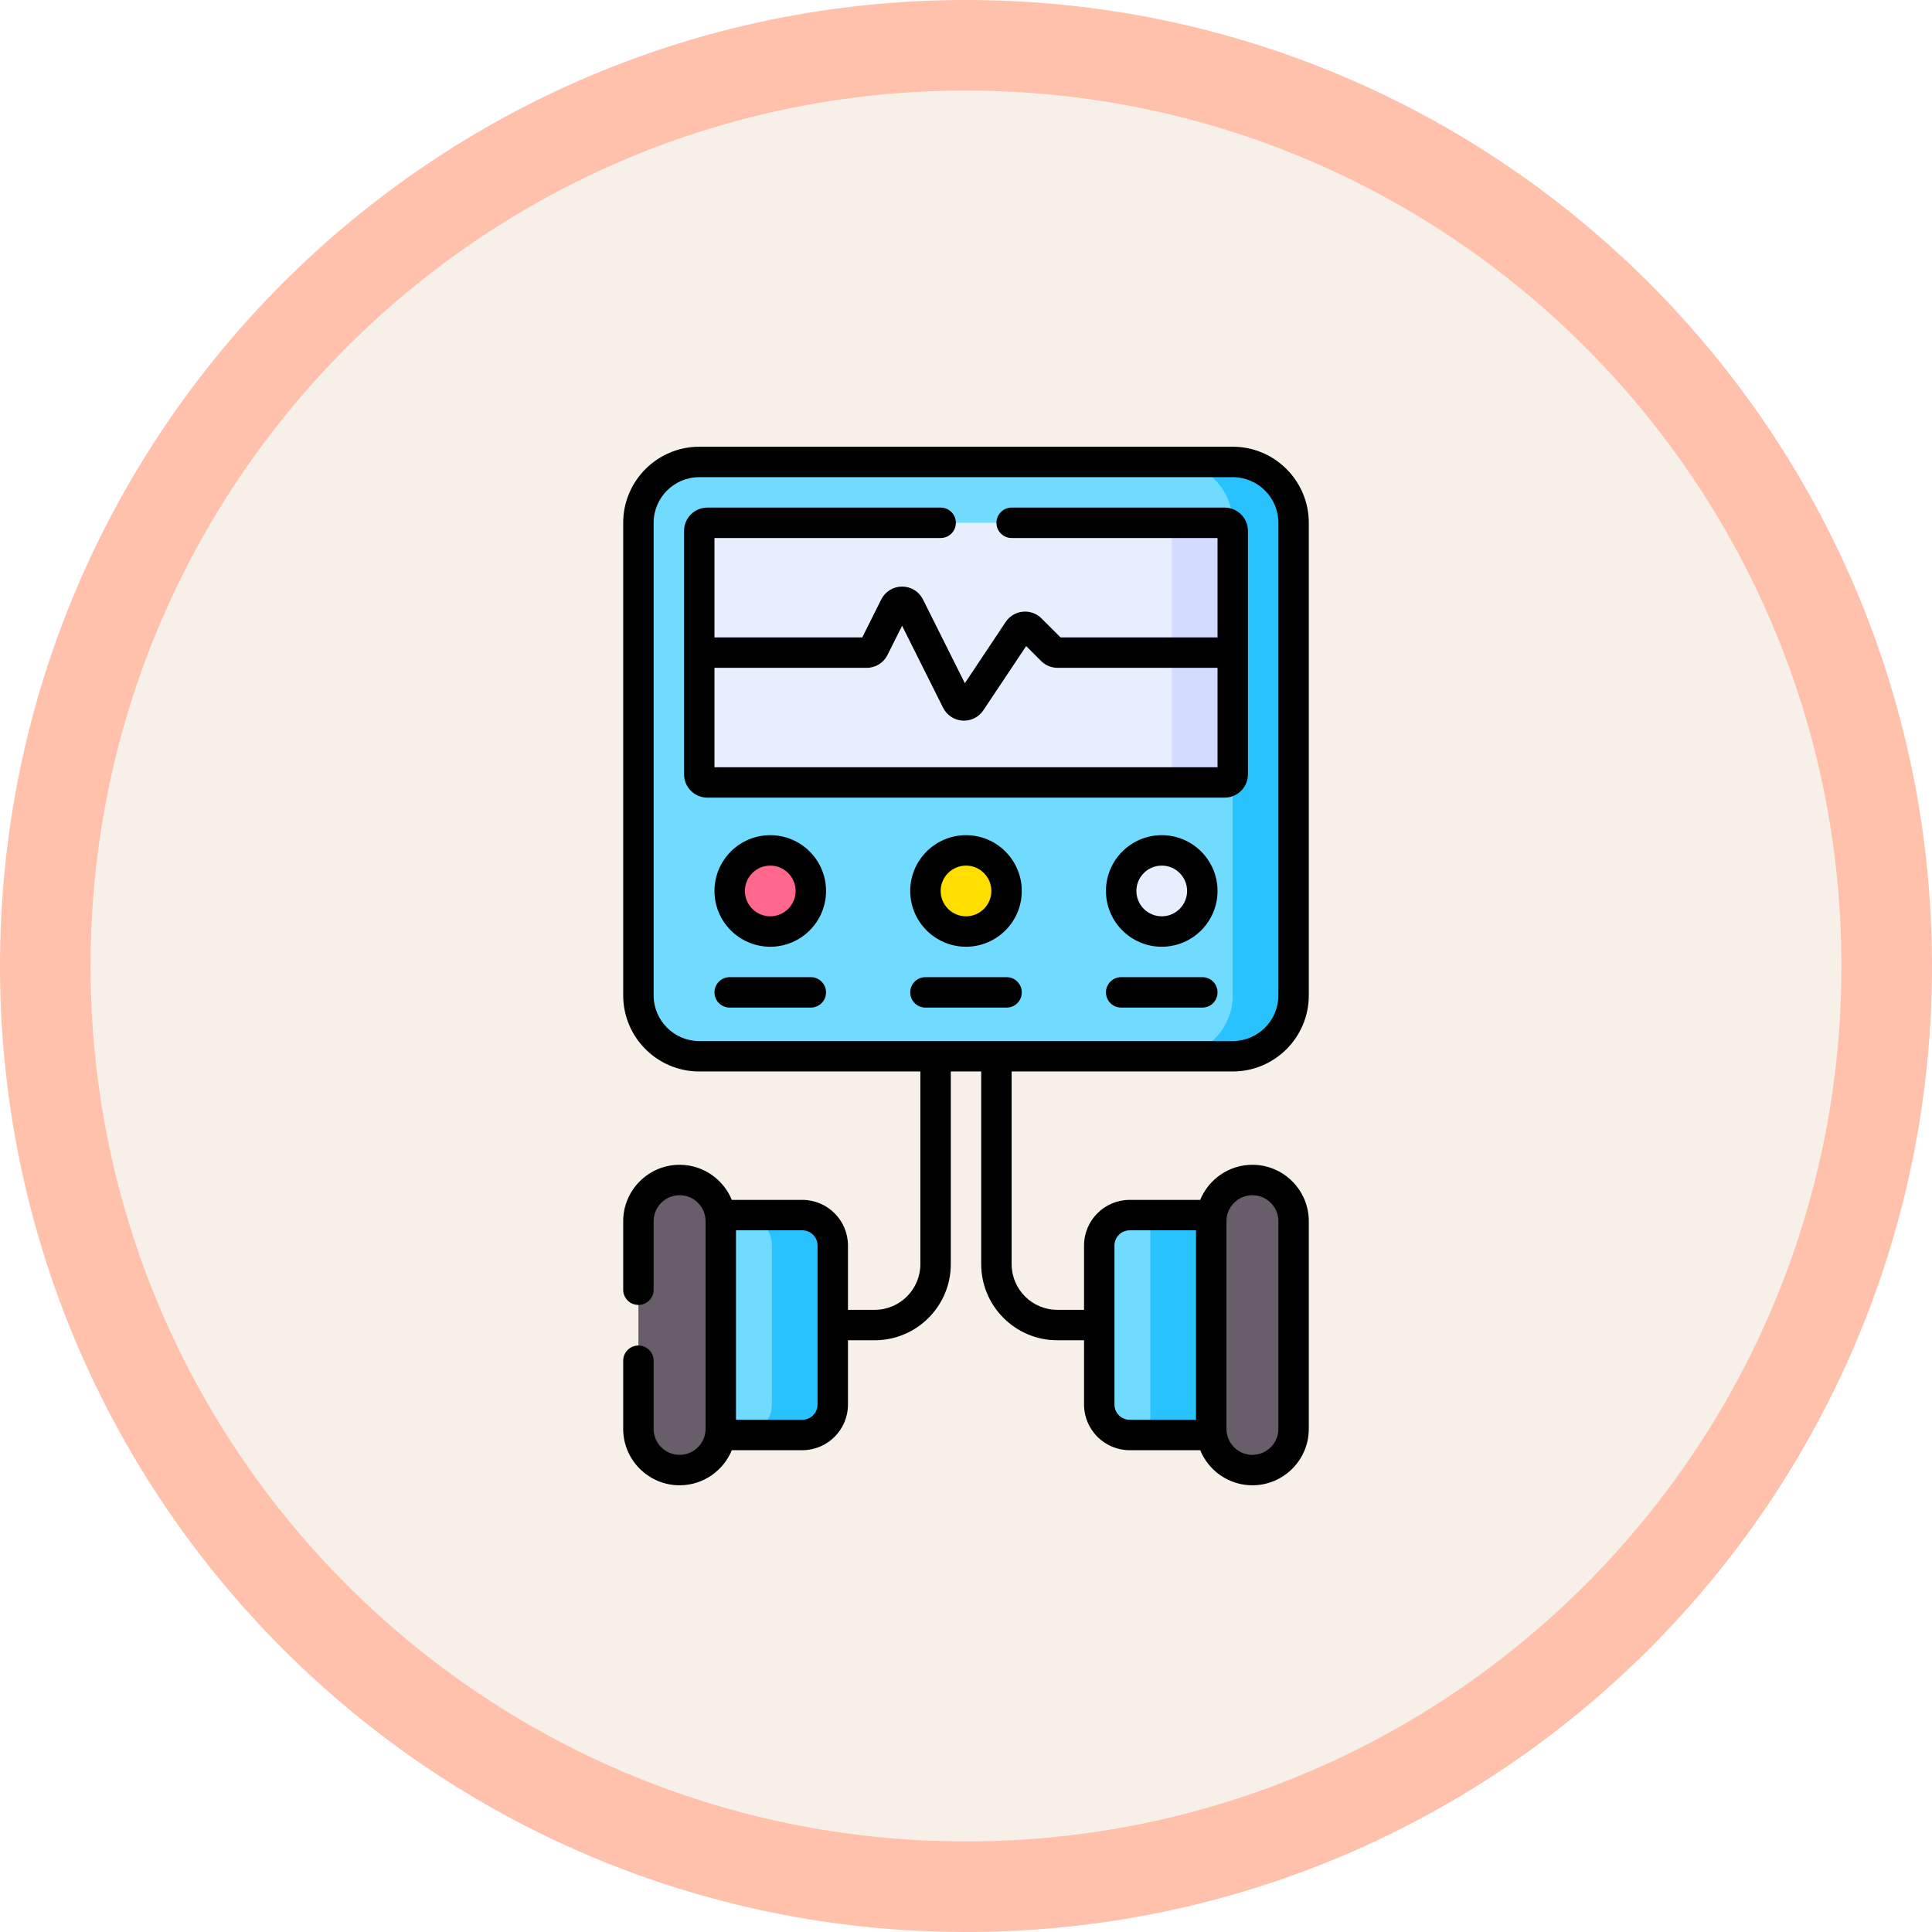
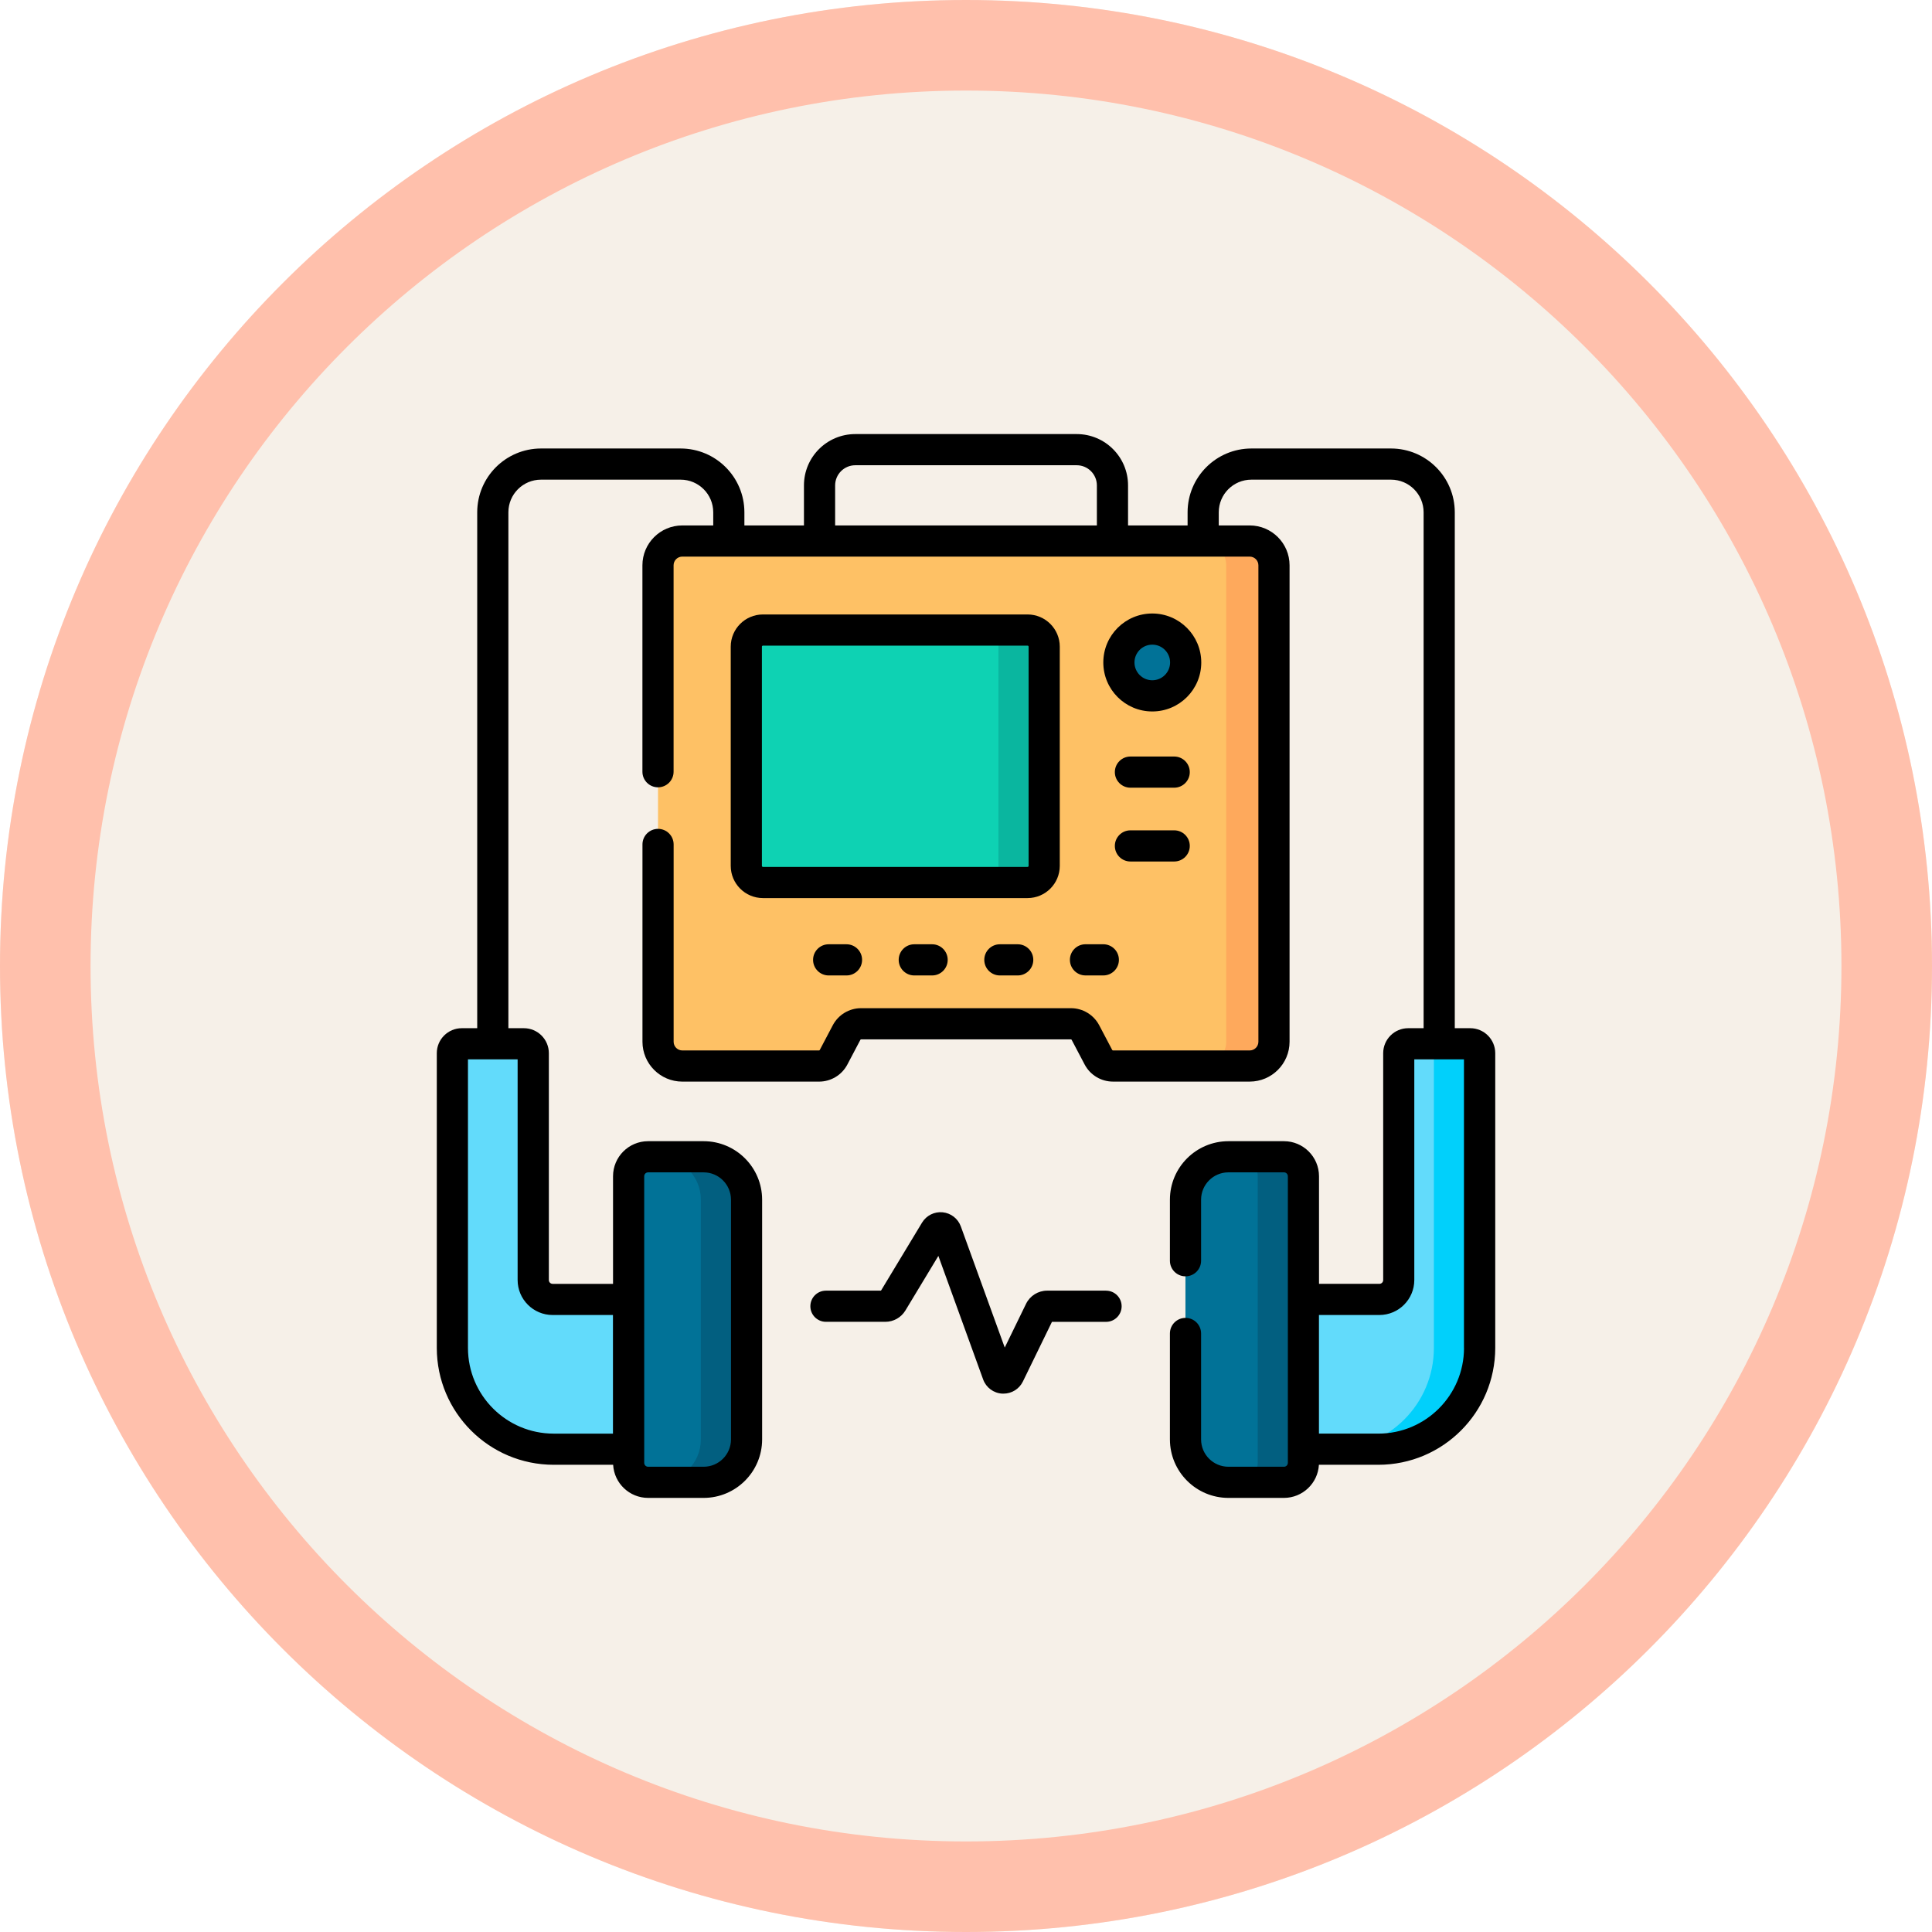
- <svg xmlns="http://www.w3.org/2000/svg" width="128.00" height="128.00" viewBox="0 0 128.00 128.00">
-   <g transform="matrix(1 0 0 1 -72.74609 -7992.0)">
-     <g transform="matrix(1 0 0 1 72.74609 7992)">
-       <circle cx="64" cy="64" r="61.0" fill="rgb(246,240,232)" stroke="rgb(255,192,172)" stroke-width="6" />
+ <svg xmlns="http://www.w3.org/2000/svg" width="128" height="128" viewBox="0 0 128 128">
+   <g id="Grupo_1184206" data-name="Grupo 1184206" transform="translate(-72.746 -7992)">
+     <g id="Elipse_13628" data-name="Elipse 13628" transform="translate(72.746 7992)" fill="#f6f0e8" stroke="#ffc0ac" stroke-width="6">
+       <circle cx="64" cy="64" r="64" stroke="none" />
+       <circle cx="64" cy="64" r="61" fill="none" />
    </g>
-     <g transform="matrix(1 0 0 1 27.03466 8021.597)">
-       <g transform="matrix(1 0 0 1 88.0079 1.007909)">
-         <g transform="matrix(1 0 0 1 -5.870659996543362e-15 0)">
-           <g transform="matrix(1 0 0 1 -94.5 -7.5)">
-             <path d="M 133.876 46.876 L 98.532 46.876 C 96.305 46.876 94.5 45.071 94.5 42.844 L 94.5 11.532 C 94.5 9.305 96.305 7.5 98.532 7.5 L 133.876 7.5 C 136.102 7.5 137.907 9.305 137.907 11.532 L 137.907 42.844 C 137.907 45.071 136.102 46.876 133.876 46.876 Z" fill="rgb(112,218,255)" stroke="none" stroke-width="0" />
-           </g>
-           <g transform="matrix(1 0 0 1 -322.156 -7.5)">
-             <path d="M 361.532 7.5 L 357.5 7.5 C 359.727 7.5 361.532 9.305 361.532 11.532 L 361.532 42.844 C 361.532 45.071 359.727 46.876 357.5 46.876 L 361.532 46.876 C 363.758 46.876 365.563 45.071 365.563 42.844 L 365.563 11.532 C 365.563 9.305 363.758 7.5 361.532 7.5 Z" fill="rgb(40,195,255)" stroke="none" stroke-width="0" />
-           </g>
-           <g transform="matrix(1 0 0 1 -120.4684 -33.46836)">
-             <path d="M 124.5 54.164 L 124.5 47.109 L 125.508 46.101 L 124.5 45.093 L 124.5 38.038 C 124.5 37.741 124.741 37.5 125.038 37.5 L 159.306 37.5 C 159.603 37.5 159.844 37.741 159.844 38.038 L 159.844 45.093 L 158.997 46.101 L 159.844 47.109 L 159.844 54.164 C 159.844 54.461 159.603 54.702 159.306 54.702 L 125.038 54.702 C 124.741 54.702 124.5 54.461 124.5 54.164 Z" fill="rgb(231,239,255)" stroke="none" stroke-width="0" />
-           </g>
-           <g transform="matrix(1 0 0 1 -318.6935 -33.46836)">
-             <path d="M 357.532 37.5 L 353.5 37.5 C 353.797 37.5 354.038 37.741 354.038 38.038 L 354.038 54.164 C 354.038 54.461 353.797 54.702 353.5 54.702 L 357.532 54.702 C 357.829 54.702 358.069 54.461 358.069 54.164 L 358.069 47.109 L 357.222 46.101 L 358.069 45.093 L 358.069 38.038 C 358.069 37.741 357.829 37.5 357.532 37.5 Z" fill="rgb(211,219,254)" stroke="none" stroke-width="0" />
-           </g>
-           <g transform="matrix(1 0 0 1 6.047456 25.73529)">
-             <circle cx="2.688" cy="2.688" r="2.688" fill="rgb(255,103,141)" stroke="none" stroke-width="0" />
-           </g>
-           <g transform="matrix(1 0 0 1 19.70356 25.39523)">
-             <ellipse cx="2" cy="3" rx="2" ry="3" fill="rgb(255,222,0)" stroke="none" stroke-width="0" />
-           </g>
-           <g transform="matrix(1 0 0 1 31.98432 25.73529)">
-             <circle cx="2.688" cy="2.688" r="2.688" fill="rgb(231,239,255)" stroke="none" stroke-width="0" />
-           </g>
-         </g>
-         <g transform="matrix(1 0 0 1 -5.870659996543362e-15 47.57332)">
-           <g transform="matrix(1 0 0 1 -116.3134 -376.4759)">
-             <path d="M 119.7 378.801 L 119.7 393.368 L 127.173 393.368 C 128.286 393.368 129.189 392.466 129.189 391.353 L 129.189 380.817 C 129.189 379.704 128.286 378.801 127.173 378.801 L 119.7 378.801 Z" fill="rgb(112,218,255)" stroke="none" stroke-width="0" />
-           </g>
-           <g transform="matrix(1 0 0 1 -138.4809 -376.4759)">
-             <path d="M 149.341 378.801 L 145.309 378.801 C 146.422 378.801 147.325 379.703 147.325 380.817 L 147.325 391.352 C 147.325 392.466 146.422 393.368 145.309 393.368 L 149.341 393.368 C 150.454 393.368 151.356 392.466 151.356 391.352 L 151.356 380.817 C 151.356 379.704 150.454 378.801 149.341 378.801 Z" fill="rgb(40,195,255)" stroke="none" stroke-width="0" />
-           </g>
-           <g transform="matrix(1 0 0 1 -94.5 -361.5)">
-             <path d="M 94.5 364.229 L 94.5 377.989 C 94.5 379.496 95.722 380.718 97.229 380.718 C 98.736 380.718 99.957 379.496 99.957 377.989 L 99.957 364.229 C 99.957 362.722 98.736 361.5 97.229 361.5 C 95.722 361.5 94.5 362.722 94.5 364.229 Z" fill="rgb(104,94,105)" stroke="none" stroke-width="0" />
-           </g>
-         </g>
-         <g transform="matrix(1 0 0 1 30.53172 47.57332)">
-           <g transform="matrix(1 0 0 1 -321.691 -376.4759)">
-             <path d="M 331.18 378.801 L 331.18 393.368 L 323.707 393.368 C 322.594 393.368 321.691 392.466 321.691 391.353 L 321.691 380.817 C 321.691 379.704 322.594 378.801 323.707 378.801 L 331.18 378.801 Z" fill="rgb(112,218,255)" stroke="none" stroke-width="0" />
-           </g>
-           <g transform="matrix(1 0 0 1 -343.5044 -376.4768)">
-             <path d="M 346.891 379.206 L 346.891 392.966 C 346.891 393.103 346.904 393.237 346.924 393.369 L 352.315 393.369 C 352.335 393.237 352.348 393.103 352.348 392.966 L 352.348 379.206 C 352.348 379.068 352.335 378.934 352.315 378.802 L 346.924 378.802 C 346.904 378.934 346.891 379.068 346.891 379.206 Z" fill="rgb(40,195,255)" stroke="none" stroke-width="0" />
-           </g>
-           <g transform="matrix(1 0 0 1 -369.4719 -361.5)">
-             <path d="M 382.348 364.229 L 382.348 377.989 C 382.348 379.496 381.126 380.718 379.619 380.718 C 378.112 380.718 376.89 379.496 376.89 377.989 L 376.89 364.229 C 376.89 362.722 378.112 361.5 379.619 361.5 C 381.126 361.5 382.348 362.722 382.348 364.229 Z" fill="rgb(104,94,105)" stroke="none" stroke-width="0" />
-           </g>
-         </g>
+     <g id="Grupo_1185109" data-name="Grupo 1185109" transform="translate(100.376 8020.759)">
+       <g id="Grupo_1185107" data-name="Grupo 1185107" transform="translate(2.342 7.085)">
+         <path id="Trazado_1010892" data-name="Trazado 1010892" d="M14.168,309.089V294.058a.622.622,0,0,0-.622-.622H9.435a.622.622,0,0,0-.622.622V313.59a6.706,6.706,0,0,0,6.706,6.706h9.028v-9.923h-9.1A1.284,1.284,0,0,1,14.168,309.089Z" transform="translate(-8.813 -260.127)" fill="#62dbfb" />
+         <path id="Trazado_1010893" data-name="Trazado 1010893" d="M93.631,349.106v18.988a1.29,1.29,0,0,0,1.29,1.29H98.6a2.843,2.843,0,0,0,2.843-2.843V350.659a2.843,2.843,0,0,0-2.843-2.843h-3.68a1.29,1.29,0,0,0-1.29,1.29Z" transform="translate(-81.955 -307.021)" fill="#017297" />
+         <path id="Trazado_1010894" data-name="Trazado 1010894" d="M110.769,347.816H107.74a2.843,2.843,0,0,1,2.843,2.843v15.883a2.843,2.843,0,0,1-2.843,2.843h3.029a2.843,2.843,0,0,0,2.843-2.843V350.659A2.843,2.843,0,0,0,110.769,347.816Z" transform="translate(-94.122 -307.021)" fill="#025f80" />
+         <path id="Trazado_1010895" data-name="Trazado 1010895" d="M399.27,309.089V294.058a.622.622,0,0,1,.622-.622H404a.622.622,0,0,1,.622.622V313.59a6.706,6.706,0,0,1-6.706,6.706H388.89v-9.923h9.1A1.284,1.284,0,0,0,399.27,309.089Z" transform="translate(-336.569 -260.127)" fill="#62dbfb" />
+         <path id="Trazado_1010896" data-name="Trazado 1010896" d="M441.585,293.436h-3.029a.622.622,0,0,1,.622.622V313.59a6.706,6.706,0,0,1-6.706,6.706H435.5a6.706,6.706,0,0,0,6.706-6.706V294.058A.622.622,0,0,0,441.585,293.436Z" transform="translate(-374.152 -260.127)" fill="#01d0fb" />
+         <path id="Trazado_1010897" data-name="Trazado 1010897" d="M369.421,349.106v18.988a1.29,1.29,0,0,1-1.29,1.29h-3.68a2.843,2.843,0,0,1-2.843-2.843V350.659a2.843,2.843,0,0,1,2.843-2.843h3.68a1.29,1.29,0,0,1,1.29,1.29Z" transform="translate(-313.041 -307.021)" fill="#017297" />
+         <path id="Trazado_1010898" data-name="Trazado 1010898" d="M390.025,347.816H387a1.29,1.29,0,0,1,1.29,1.29v18.988a1.29,1.29,0,0,1-1.29,1.29h3.029a1.29,1.29,0,0,0,1.29-1.29V349.106A1.29,1.29,0,0,0,390.025,347.816Z" transform="translate(-334.935 -307.021)" fill="#025f80" />
+         <path id="Trazado_1010899" data-name="Trazado 1010899" d="M107.772,53.079V84.646a1.608,1.608,0,0,0,1.608,1.608h9.057a1.093,1.093,0,0,0,.967-.584l.86-1.633a1.092,1.092,0,0,1,.967-.584h13.895a1.093,1.093,0,0,1,.967.584l.86,1.633a1.092,1.092,0,0,0,.967.584h9.057a1.608,1.608,0,0,0,1.608-1.608V53.079a1.608,1.608,0,0,0-1.608-1.608H109.379A1.607,1.607,0,0,0,107.772,53.079Z" transform="translate(-94.149 -51.471)" fill="#fec165" />
+         <path id="Trazado_1010900" data-name="Trazado 1010900" d="M372.716,51.471H369.55a1.608,1.608,0,0,1,1.608,1.608V84.646a1.608,1.608,0,0,1-1.608,1.608h3.166a1.608,1.608,0,0,0,1.608-1.608V53.079A1.608,1.608,0,0,0,372.716,51.471Z" transform="translate(-319.891 -51.471)" fill="#fea95c" />
+         <path id="Trazado_1010901" data-name="Trazado 1010901" d="M150.276,95.415v14.522a1.1,1.1,0,0,0,1.1,1.1H168.91a1.1,1.1,0,0,0,1.1-1.1V95.415a1.1,1.1,0,0,0-1.1-1.1H151.377A1.1,1.1,0,0,0,150.276,95.415Z" transform="translate(-130.802 -88.416)" fill="#0ed2b3" />
+         <path id="Trazado_1010902" data-name="Trazado 1010902" d="M266.665,94.313h-3.029a1.1,1.1,0,0,1,1.1,1.1v14.522a1.1,1.1,0,0,1-1.1,1.1h3.029a1.1,1.1,0,0,0,1.1-1.1V95.414A1.1,1.1,0,0,0,266.665,94.313Z" transform="translate(-228.557 -88.415)" fill="#0ab69f" />
+         <circle id="Elipse_13979" data-name="Elipse 13979" cx="2.212" cy="2.212" r="2.212" transform="translate(44.157 5.834)" fill="#017297" />
      </g>
-       <g>
-         <path d="M 96.743 25.735 C 94.705 25.735 93.047 27.393 93.047 29.431 C 93.047 31.469 94.705 33.127 96.743 33.127 C 98.781 33.127 100.439 31.469 100.439 29.431 C 100.439 27.393 98.781 25.735 96.743 25.735 Z M 96.743 31.111 C 95.817 31.111 95.063 30.357 95.063 29.431 C 95.063 28.505 95.817 27.751 96.743 27.751 C 97.669 27.751 98.423 28.505 98.423 29.431 C 98.423 30.357 97.669 31.111 96.743 31.111 Z M 99.431 35.142 L 94.055 35.142 C 93.499 35.142 93.047 35.594 93.047 36.15 C 93.047 36.707 93.499 37.158 94.055 37.158 L 99.431 37.158 C 99.988 37.158 100.439 36.707 100.439 36.15 C 100.439 35.594 99.988 35.142 99.431 35.142 Z M 109.712 25.735 C 107.674 25.735 106.016 27.393 106.016 29.431 C 106.016 31.469 107.674 33.127 109.712 33.127 C 111.749 33.127 113.407 31.469 113.407 29.431 C 113.407 27.393 111.749 25.735 109.712 25.735 Z M 109.712 31.111 C 108.785 31.111 108.032 30.357 108.032 29.431 C 108.032 28.505 108.785 27.751 109.712 27.751 C 110.638 27.751 111.391 28.505 111.391 29.431 C 111.391 30.357 110.638 31.111 109.712 31.111 Z M 127.384 41.391 C 130.162 41.391 132.423 39.131 132.423 36.352 L 132.423 5.04 C 132.423 2.261 130.162 0 127.384 0 L 92.04 0 C 89.261 0 87 2.261 87 5.04 L 87 36.352 C 87 39.131 89.261 41.391 92.04 41.391 L 106.688 41.391 L 106.688 54.158 C 106.688 55.826 105.331 57.182 103.664 57.182 L 101.892 57.182 L 101.892 52.922 C 101.892 51.255 100.535 49.898 98.868 49.898 L 94.196 49.898 C 93.637 48.536 92.298 47.573 90.737 47.573 C 88.676 47.573 87 49.25 87 51.31 L 87 55.85 C 87 56.407 87.451 56.858 88.008 56.858 C 88.565 56.858 89.016 56.407 89.016 55.85 L 89.016 51.31 C 89.016 50.361 89.788 49.589 90.737 49.589 C 91.686 49.589 92.457 50.361 92.457 51.31 L 92.457 65.07 C 92.457 66.019 91.686 66.791 90.737 66.791 C 89.788 66.791 89.016 66.019 89.016 65.07 L 89.016 60.554 C 89.016 59.997 88.565 59.546 88.008 59.546 C 87.451 59.546 87 59.997 87 60.554 L 87 65.07 C 87 67.13 88.676 68.807 90.737 68.807 C 92.298 68.807 93.637 67.844 94.196 66.482 L 98.868 66.482 C 100.535 66.482 101.892 65.125 101.892 63.458 L 101.892 59.198 L 103.664 59.198 C 106.443 59.198 108.704 56.937 108.704 54.158 L 108.704 41.391 L 110.719 41.391 L 110.719 54.158 C 110.719 56.937 112.98 59.198 115.759 59.198 L 117.532 59.198 L 117.532 63.458 C 117.532 65.125 118.888 66.482 120.555 66.482 L 125.228 66.482 C 125.786 67.844 127.125 68.807 128.686 68.807 C 130.747 68.807 132.423 67.13 132.423 65.07 L 132.423 51.31 C 132.423 49.25 130.747 47.573 128.686 47.573 C 127.125 47.573 125.786 48.536 125.228 49.898 L 120.555 49.898 C 118.888 49.898 117.532 51.255 117.532 52.922 L 117.532 57.182 L 115.759 57.182 C 114.092 57.182 112.735 55.826 112.735 54.158 L 112.735 41.391 L 127.384 41.391 Z M 99.876 63.458 C 99.876 64.014 99.424 64.466 98.868 64.466 L 94.473 64.466 L 94.473 51.914 L 98.868 51.914 C 99.424 51.914 99.876 52.366 99.876 52.922 L 99.876 63.458 Z M 126.966 51.31 C 126.966 50.361 127.738 49.589 128.687 49.589 C 129.635 49.589 130.407 50.361 130.407 51.31 L 130.407 65.07 C 130.407 66.019 129.635 66.791 128.686 66.791 C 127.738 66.791 126.966 66.019 126.966 65.07 L 126.966 51.31 Z M 119.547 52.922 C 119.547 52.366 119.999 51.914 120.555 51.914 L 124.95 51.914 L 124.95 64.466 L 120.555 64.466 C 119.999 64.466 119.547 64.014 119.547 63.458 L 119.547 52.922 Z M 92.04 39.376 C 90.372 39.376 89.016 38.019 89.016 36.352 L 89.016 5.04 C 89.016 3.372 90.372 2.016 92.04 2.016 L 127.384 2.016 C 129.051 2.016 130.407 3.372 130.407 5.04 L 130.407 36.352 C 130.407 38.019 129.051 39.376 127.384 39.376 L 92.04 39.376 Z M 128.391 21.704 L 128.391 5.577 C 128.391 4.725 127.698 4.032 126.846 4.032 L 112.736 4.032 C 112.179 4.032 111.728 4.483 111.728 5.04 C 111.728 5.596 112.179 6.047 112.736 6.047 L 126.376 6.047 L 126.376 12.632 L 115.975 12.632 L 114.718 11.376 C 114.389 11.047 113.935 10.885 113.473 10.93 C 113.01 10.976 112.597 11.224 112.339 11.611 L 109.635 15.668 L 106.861 10.119 C 106.597 9.592 106.068 9.265 105.478 9.265 C 104.889 9.265 104.36 9.593 104.096 10.12 L 102.84 12.632 L 93.047 12.632 L 93.047 6.047 L 108.032 6.047 C 108.589 6.047 109.04 5.596 109.04 5.04 C 109.04 4.483 108.589 4.032 108.032 4.032 L 92.577 4.032 C 91.725 4.032 91.032 4.725 91.032 5.577 L 91.032 21.704 C 91.032 22.556 91.725 23.249 92.577 23.249 L 126.846 23.249 C 127.698 23.249 128.391 22.556 128.391 21.704 Z M 126.376 21.233 L 93.047 21.233 L 93.047 14.648 L 103.13 14.648 C 103.719 14.648 104.249 14.321 104.512 13.794 L 105.478 11.862 L 108.194 17.294 C 108.44 17.785 108.933 18.111 109.48 18.146 C 109.512 18.148 109.544 18.149 109.576 18.149 C 110.089 18.149 110.576 17.891 110.862 17.46 L 113.698 13.207 L 114.687 14.196 C 114.979 14.487 115.367 14.648 115.78 14.648 L 126.376 14.648 L 126.376 21.233 Z M 112.399 35.142 L 107.024 35.142 C 106.467 35.142 106.016 35.594 106.016 36.15 C 106.016 36.707 106.467 37.158 107.024 37.158 L 112.399 37.158 C 112.956 37.158 113.407 36.707 113.407 36.15 C 113.407 35.594 112.956 35.142 112.399 35.142 Z M 125.368 35.142 L 119.992 35.142 C 119.435 35.142 118.984 35.594 118.984 36.15 C 118.984 36.707 119.435 37.158 119.992 37.158 L 125.368 37.158 C 125.925 37.158 126.376 36.707 126.376 36.15 C 126.376 35.594 125.925 35.142 125.368 35.142 Z M 122.68 25.735 C 120.642 25.735 118.984 27.393 118.984 29.431 C 118.984 31.469 120.642 33.127 122.68 33.127 C 124.718 33.127 126.376 31.469 126.376 29.431 C 126.376 27.393 124.718 25.735 122.68 25.735 Z M 122.68 31.111 C 121.754 31.111 121 30.357 121 29.431 C 121 28.505 121.754 27.751 122.68 27.751 C 123.606 27.751 124.36 28.505 124.36 29.431 C 124.36 30.357 123.606 31.111 122.68 31.111 Z" fill="rgb(0,0,0)" stroke="none" stroke-width="0" />
+       <g id="Grupo_1185108" data-name="Grupo 1185108" transform="translate(1.309 0)">
+         <path id="Trazado_1010903" data-name="Trazado 1010903" d="M69.776,39.362H68.753V5.18A4.23,4.23,0,0,0,64.528.955H55.276A4.23,4.23,0,0,0,51.051,5.18v.873H47.106V3.4a3.4,3.4,0,0,0-3.4-3.4H29.034a3.4,3.4,0,0,0-3.4,3.4V6.053H21.688V5.18A4.23,4.23,0,0,0,17.464.955H8.211A4.23,4.23,0,0,0,3.987,5.18V39.362H2.964a1.657,1.657,0,0,0-1.655,1.655V60.548a7.748,7.748,0,0,0,7.739,7.739h3.944a2.324,2.324,0,0,0,2.316,2.194h3.68a3.88,3.88,0,0,0,3.875-3.875V50.723a3.88,3.88,0,0,0-3.875-3.875h-3.68a2.325,2.325,0,0,0-2.323,2.323V56.3h-4a.252.252,0,0,1-.252-.252V41.017a1.657,1.657,0,0,0-1.655-1.655H6.052V5.18a2.162,2.162,0,0,1,2.16-2.16h9.252a2.162,2.162,0,0,1,2.16,2.16v.873H17.572a2.643,2.643,0,0,0-2.64,2.64V22.37a1.032,1.032,0,1,0,2.065,0V8.693a.576.576,0,0,1,.575-.575H55.167a.576.576,0,0,1,.575.575V40.261a.576.576,0,0,1-.575.575H46.11a.06.06,0,0,1-.053-.032l-.86-1.633a2.12,2.12,0,0,0-1.88-1.135H29.422a2.119,2.119,0,0,0-1.88,1.135l-.86,1.633a.06.06,0,0,1-.053.032H17.572A.576.576,0,0,1,17,40.261V27.188a1.032,1.032,0,0,0-2.065,0V40.261a2.643,2.643,0,0,0,2.64,2.64h9.057a2.119,2.119,0,0,0,1.88-1.135l.86-1.633a.06.06,0,0,1,.053-.032H43.317a.06.06,0,0,1,.053.032l.86,1.633A2.12,2.12,0,0,0,46.11,42.9h9.057a2.643,2.643,0,0,0,2.64-2.64V8.693a2.643,2.643,0,0,0-2.64-2.64H53.116V5.18a2.162,2.162,0,0,1,2.16-2.16h9.252a2.162,2.162,0,0,1,2.16,2.16V39.362H65.665a1.657,1.657,0,0,0-1.655,1.655v15.03a.252.252,0,0,1-.252.252h-4V49.171a2.325,2.325,0,0,0-2.323-2.323h-3.68a3.88,3.88,0,0,0-3.875,3.875v4.046a1.032,1.032,0,0,0,2.065,0V50.723a1.813,1.813,0,0,1,1.811-1.811h3.68a.258.258,0,0,1,.258.258V68.159a.258.258,0,0,1-.258.258h-3.68a1.813,1.813,0,0,1-1.811-1.811V59.587a1.032,1.032,0,0,0-2.065,0v7.019a3.88,3.88,0,0,0,3.875,3.875h3.68a2.324,2.324,0,0,0,2.316-2.194h3.944a7.748,7.748,0,0,0,7.739-7.739V41.017a1.657,1.657,0,0,0-1.655-1.655ZM15.05,49.171a.258.258,0,0,1,.258-.258h3.68A1.813,1.813,0,0,1,20.8,50.723V66.606a1.813,1.813,0,0,1-1.811,1.811h-3.68a.258.258,0,0,1-.258-.258Zm-6.07,9.193h4v7.859H9.048a5.681,5.681,0,0,1-5.674-5.674V41.427h3.29V56.047A2.32,2.32,0,0,0,8.981,58.364ZM27.7,3.4a1.337,1.337,0,0,1,1.335-1.335H43.706A1.337,1.337,0,0,1,45.041,3.4V6.053H27.7ZM69.365,60.548a5.681,5.681,0,0,1-5.674,5.674H59.754V58.364h4a2.319,2.319,0,0,0,2.317-2.317V41.427h3.29V60.548Z" transform="translate(-1.309 0)" />
+         <path id="Trazado_1010904" data-name="Trazado 1010904" d="M200.688,379.688h-3.907a1.556,1.556,0,0,0-1.391.87l-1.413,2.9-2.909-8.024a1.431,1.431,0,0,0-2.571-.252l-2.72,4.506h-3.646a1.032,1.032,0,1,0,0,2.065h3.939a1.555,1.555,0,0,0,1.324-.748l2.185-3.619,2.966,8.183a1.428,1.428,0,0,0,1.27.942l.077,0a1.428,1.428,0,0,0,1.286-.8l1.927-3.956h3.584a1.032,1.032,0,1,0,0-2.065Z" transform="translate(-156.349 -322.938)" />
+         <path id="Trazado_1010905" data-name="Trazado 1010905" d="M164.575,103.469V88.947a2.136,2.136,0,0,0-2.134-2.134H144.909a2.136,2.136,0,0,0-2.134,2.134v14.522a2.136,2.136,0,0,0,2.134,2.134h17.532A2.136,2.136,0,0,0,164.575,103.469Zm-2.065,0a.069.069,0,0,1-.069.069H144.909a.069.069,0,0,1-.069-.069V88.947a.069.069,0,0,1,.069-.069h17.532a.069.069,0,0,1,.069.069v14.522Z" transform="translate(-123.301 -74.862)" />
+         <path id="Trazado_1010906" data-name="Trazado 1010906" d="M325.329,86.348a3.245,3.245,0,1,0,3.245,3.245A3.248,3.248,0,0,0,325.329,86.348Zm0,4.424a1.18,1.18,0,1,1,1.18-1.18A1.181,1.181,0,0,1,325.329,90.772Z" transform="translate(-277.926 -74.461)" />
+         <path id="Trazado_1010907" data-name="Trazado 1010907" d="M331.542,155.189h-2.9a1.032,1.032,0,1,0,0,2.065h2.9a1.032,1.032,0,1,0,0-2.065Z" transform="translate(-282.687 -133.826)" />
+         <path id="Trazado_1010908" data-name="Trazado 1010908" d="M331.542,190.71h-2.9a1.032,1.032,0,0,0,0,2.065h2.9a1.032,1.032,0,0,0,0-2.065Z" transform="translate(-282.687 -164.457)" />
+         <path id="Trazado_1010909" data-name="Trazado 1010909" d="M183.441,245.551a1.032,1.032,0,0,0,0,2.065h1.182a1.032,1.032,0,0,0,0-2.065Z" transform="translate(-157.479 -211.749)" />
+         <path id="Trazado_1010910" data-name="Trazado 1010910" d="M224.64,245.551a1.032,1.032,0,1,0,0,2.065h1.182a1.032,1.032,0,1,0,0-2.065Z" transform="translate(-193.006 -211.749)" />
+         <path id="Trazado_1010911" data-name="Trazado 1010911" d="M265.841,245.551a1.032,1.032,0,1,0,0,2.065h1.182a1.032,1.032,0,0,0,0-2.065Z" transform="translate(-228.536 -211.749)" />
+         <path id="Trazado_1010912" data-name="Trazado 1010912" d="M306.008,246.583a1.032,1.032,0,0,0,1.032,1.032h1.182a1.032,1.032,0,0,0,0-2.065H307.04A1.032,1.032,0,0,0,306.008,246.583Z" transform="translate(-264.063 -211.749)" />
      </g>
    </g>
  </g>
</svg>
